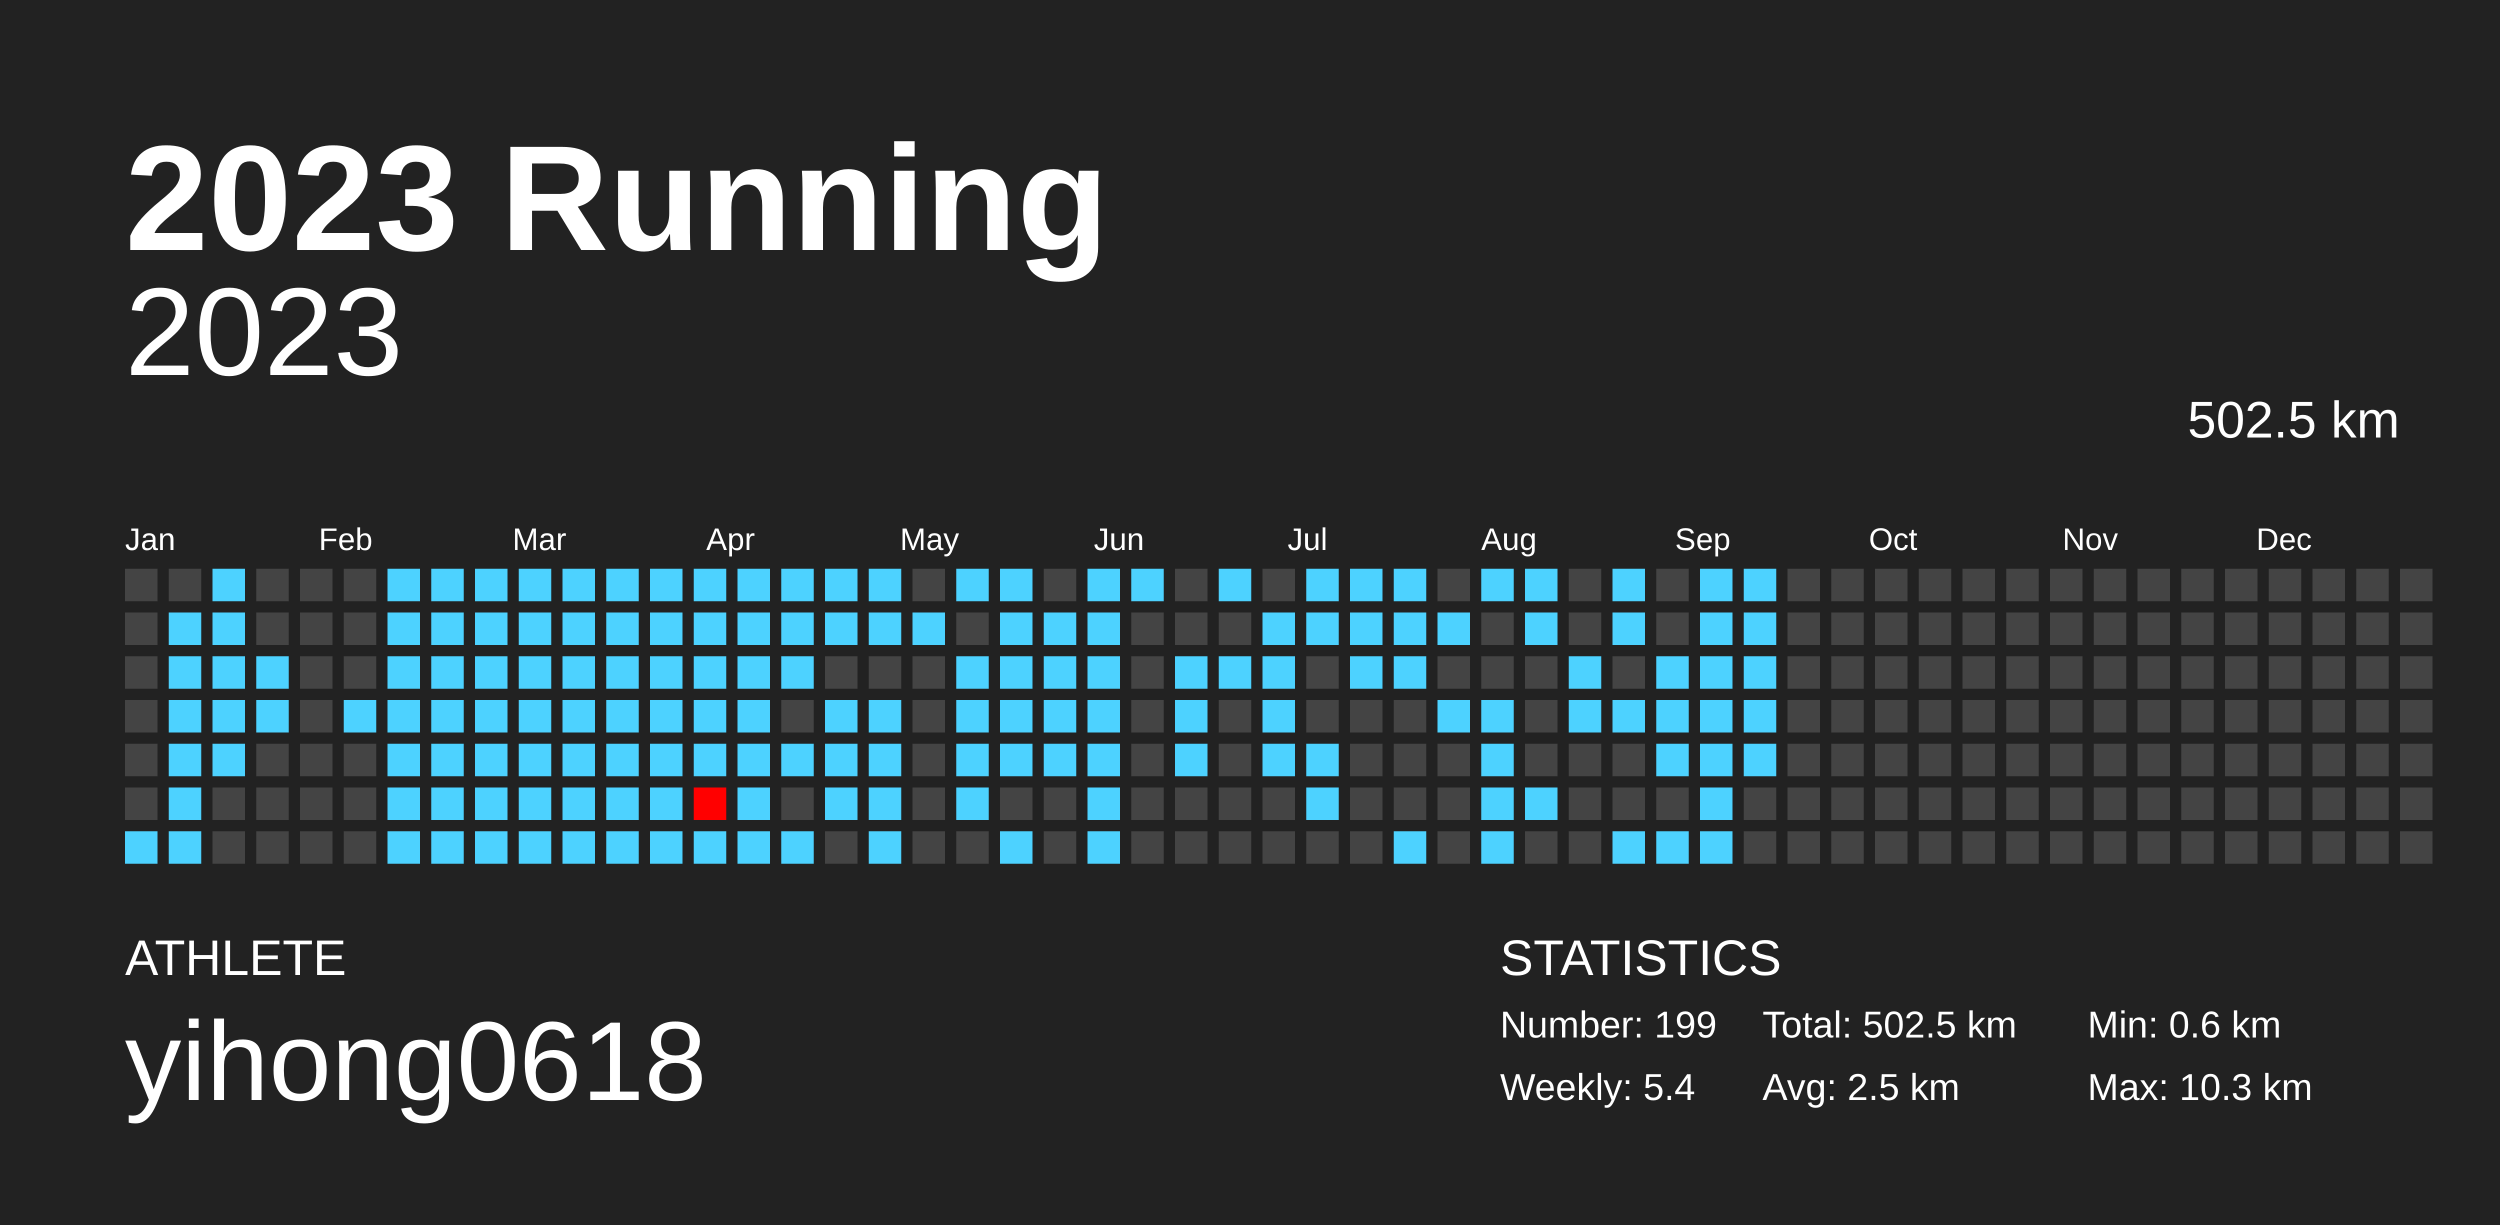
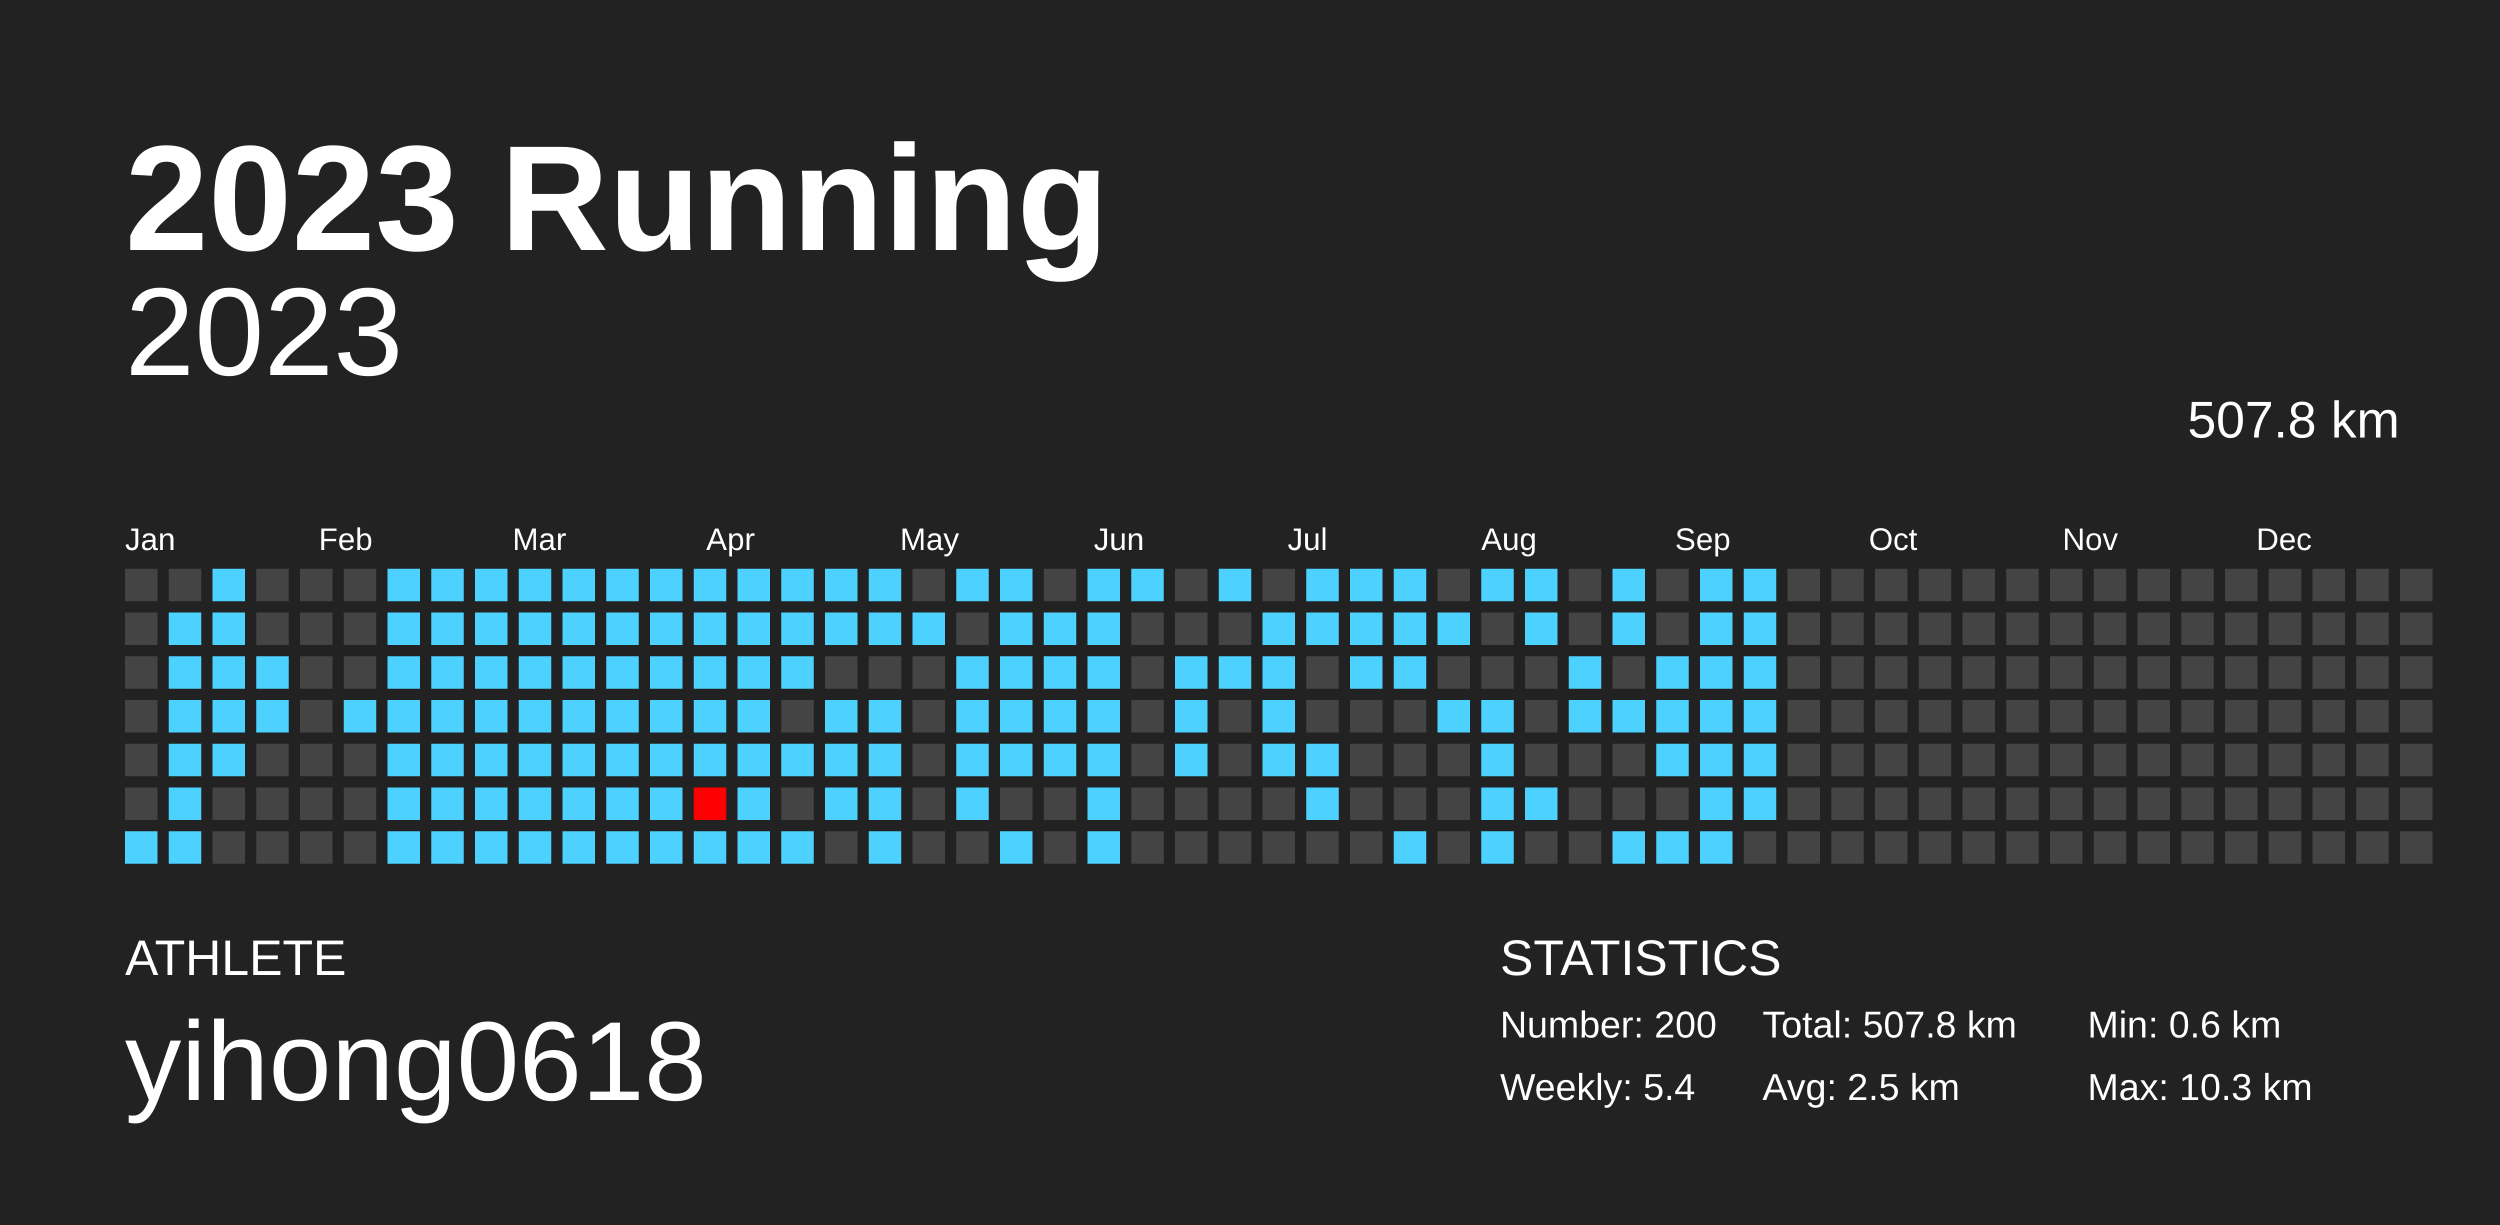
<svg xmlns="http://www.w3.org/2000/svg" baseProfile="full" height="98mm" version="1.1" viewBox="0,0,200,98" width="200mm">
  <defs />
  <rect fill="#222222" height="98" width="200" x="0" y="0" />
  <text fill="#FFFFFF" style="font-size:12px; font-family:Arial; font-weight:bold;" x="10" y="20">2023 Running</text>
  <text fill="#FFFFFF" style="font-size:4px; font-family:Arial" x="10" y="78">ATHLETE</text>
  <text fill="#FFFFFF" style="font-size:9px; font-family:Arial" x="10" y="88">yihong0618</text>
  <text fill="#FFFFFF" style="font-size:4px; font-family:Arial" x="120" y="78">STATISTICS</text>
-   <text fill="#FFFFFF" style="font-size:3px; font-family:Arial" x="120" y="83">Number: 199</text>
+   <text fill="#FFFFFF" style="font-size:3px; font-family:Arial" x="120" y="83">Number: 200</text>
  <text fill="#FFFFFF" style="font-size:3px; font-family:Arial" x="120" y="88">Weekly: 5.4</text>
-   <text fill="#FFFFFF" style="font-size:3px; font-family:Arial" x="141" y="83">Total: 502.5 km</text>
+   <text fill="#FFFFFF" style="font-size:3px; font-family:Arial" x="141" y="83">Total: 507.8 km</text>
  <text fill="#FFFFFF" style="font-size:3px; font-family:Arial" x="141" y="88">Avg: 2.5 km</text>
  <text fill="#FFFFFF" style="font-size:3px; font-family:Arial" x="167" y="83">Min: 0.6 km</text>
  <text fill="#FFFFFF" style="font-size:3px; font-family:Arial" x="167" y="88">Max: 10.3 km</text>
  <text alignment-baseline="hanging" fill="#FFFFFF" style="font-size:10.0px; font-family:Arial;" x="10" y="30">2023</text>
-   <text alignment-baseline="hanging" fill="#FFFFFF" style="font-size:4.125px; font-family:Arial;" x="175" y="35">502.5 km</text>
+   <text alignment-baseline="hanging" fill="#FFFFFF" style="font-size:4.125px; font-family:Arial;" x="175" y="35">507.8 km</text>
  <text fill="#FFFFFF" style="font-size:2.5px; font-family:Arial" x="10.0" y="44">Jan</text>
  <text fill="#FFFFFF" style="font-size:2.5px; font-family:Arial" x="25.5" y="44">Feb</text>
  <text fill="#FFFFFF" style="font-size:2.5px; font-family:Arial" x="41.0" y="44">Mar</text>
  <text fill="#FFFFFF" style="font-size:2.5px; font-family:Arial" x="56.5" y="44">Apr</text>
  <text fill="#FFFFFF" style="font-size:2.5px; font-family:Arial" x="72.0" y="44">May</text>
  <text fill="#FFFFFF" style="font-size:2.5px; font-family:Arial" x="87.5" y="44">Jun</text>
  <text fill="#FFFFFF" style="font-size:2.5px; font-family:Arial" x="103.0" y="44">Jul</text>
  <text fill="#FFFFFF" style="font-size:2.5px; font-family:Arial" x="118.5" y="44">Aug</text>
  <text fill="#FFFFFF" style="font-size:2.5px; font-family:Arial" x="134.0" y="44">Sep</text>
  <text fill="#FFFFFF" style="font-size:2.5px; font-family:Arial" x="149.5" y="44">Oct</text>
  <text fill="#FFFFFF" style="font-size:2.5px; font-family:Arial" x="165.0" y="44">Nov</text>
  <text fill="#FFFFFF" style="font-size:2.5px; font-family:Arial" x="180.5" y="44">Dec</text>
  <rect fill="#444444" height="2.6" width="2.6" x="10.0" y="45.5" />
  <rect fill="#444444" height="2.6" width="2.6" x="10.0" y="49.0" />
  <rect fill="#444444" height="2.6" width="2.6" x="10.0" y="52.5" />
  <rect fill="#444444" height="2.6" width="2.6" x="10.0" y="56.0" />
  <rect fill="#444444" height="2.6" width="2.6" x="10.0" y="59.5" />
  <rect fill="#444444" height="2.6" width="2.6" x="10.0" y="63.0" />
  <rect fill="#4dd2ff" height="2.6" width="2.6" x="10.0" y="66.5" />
  <rect fill="#444444" height="2.6" width="2.6" x="13.5" y="45.5" />
  <rect fill="#4dd2ff" height="2.6" width="2.6" x="13.5" y="49.0" />
  <rect fill="#4dd2ff" height="2.6" width="2.6" x="13.5" y="52.5" />
  <rect fill="#4dd2ff" height="2.6" width="2.6" x="13.5" y="56.0" />
  <rect fill="#4dd2ff" height="2.6" width="2.6" x="13.5" y="59.5" />
  <rect fill="#4dd2ff" height="2.6" width="2.6" x="13.5" y="63.0" />
  <rect fill="#4dd2ff" height="2.6" width="2.6" x="13.5" y="66.5" />
  <rect fill="#4dd2ff" height="2.6" width="2.6" x="17.0" y="45.5" />
  <rect fill="#4dd2ff" height="2.6" width="2.6" x="17.0" y="49.0" />
  <rect fill="#4dd2ff" height="2.6" width="2.6" x="17.0" y="52.5" />
  <rect fill="#4dd2ff" height="2.6" width="2.6" x="17.0" y="56.0" />
  <rect fill="#4dd2ff" height="2.6" width="2.6" x="17.0" y="59.5" />
  <rect fill="#444444" height="2.6" width="2.6" x="17.0" y="63.0" />
  <rect fill="#444444" height="2.6" width="2.6" x="17.0" y="66.5" />
  <rect fill="#444444" height="2.6" width="2.6" x="20.5" y="45.5" />
  <rect fill="#444444" height="2.6" width="2.6" x="20.5" y="49.0" />
  <rect fill="#4dd2ff" height="2.6" width="2.6" x="20.5" y="52.5" />
  <rect fill="#4dd2ff" height="2.6" width="2.6" x="20.5" y="56.0" />
  <rect fill="#444444" height="2.6" width="2.6" x="20.5" y="59.5" />
  <rect fill="#444444" height="2.6" width="2.6" x="20.5" y="63.0" />
  <rect fill="#444444" height="2.6" width="2.6" x="20.5" y="66.5" />
  <rect fill="#444444" height="2.6" width="2.6" x="24.0" y="45.5" />
  <rect fill="#444444" height="2.6" width="2.6" x="24.0" y="49.0" />
  <rect fill="#444444" height="2.6" width="2.6" x="24.0" y="52.5" />
  <rect fill="#444444" height="2.6" width="2.6" x="24.0" y="56.0" />
  <rect fill="#444444" height="2.6" width="2.6" x="24.0" y="59.5" />
  <rect fill="#444444" height="2.6" width="2.6" x="24.0" y="63.0" />
  <rect fill="#444444" height="2.6" width="2.6" x="24.0" y="66.5" />
  <rect fill="#444444" height="2.6" width="2.6" x="27.5" y="45.5" />
  <rect fill="#444444" height="2.6" width="2.6" x="27.5" y="49.0" />
  <rect fill="#444444" height="2.6" width="2.6" x="27.5" y="52.5" />
  <rect fill="#4dd2ff" height="2.6" width="2.6" x="27.5" y="56.0" />
  <rect fill="#444444" height="2.6" width="2.6" x="27.5" y="59.5" />
  <rect fill="#444444" height="2.6" width="2.6" x="27.5" y="63.0" />
  <rect fill="#444444" height="2.6" width="2.6" x="27.5" y="66.5" />
  <rect fill="#4dd2ff" height="2.6" width="2.6" x="31.0" y="45.5" />
  <rect fill="#4dd2ff" height="2.6" width="2.6" x="31.0" y="49.0" />
  <rect fill="#4dd2ff" height="2.6" width="2.6" x="31.0" y="52.5" />
  <rect fill="#4dd2ff" height="2.6" width="2.6" x="31.0" y="56.0" />
  <rect fill="#4dd2ff" height="2.6" width="2.6" x="31.0" y="59.5" />
  <rect fill="#4dd2ff" height="2.6" width="2.6" x="31.0" y="63.0" />
  <rect fill="#4dd2ff" height="2.6" width="2.6" x="31.0" y="66.5" />
  <rect fill="#4dd2ff" height="2.6" width="2.6" x="34.5" y="45.5" />
  <rect fill="#4dd2ff" height="2.6" width="2.6" x="34.5" y="49.0" />
  <rect fill="#4dd2ff" height="2.6" width="2.6" x="34.5" y="52.5" />
  <rect fill="#4dd2ff" height="2.6" width="2.6" x="34.5" y="56.0" />
  <rect fill="#4dd2ff" height="2.6" width="2.6" x="34.5" y="59.5" />
  <rect fill="#4dd2ff" height="2.6" width="2.6" x="34.5" y="63.0" />
  <rect fill="#4dd2ff" height="2.6" width="2.6" x="34.5" y="66.5" />
  <rect fill="#4dd2ff" height="2.6" width="2.6" x="38.0" y="45.5" />
  <rect fill="#4dd2ff" height="2.6" width="2.6" x="38.0" y="49.0" />
  <rect fill="#4dd2ff" height="2.6" width="2.6" x="38.0" y="52.5" />
  <rect fill="#4dd2ff" height="2.6" width="2.6" x="38.0" y="56.0" />
  <rect fill="#4dd2ff" height="2.6" width="2.6" x="38.0" y="59.5" />
  <rect fill="#4dd2ff" height="2.6" width="2.6" x="38.0" y="63.0" />
  <rect fill="#4dd2ff" height="2.6" width="2.6" x="38.0" y="66.5" />
  <rect fill="#4dd2ff" height="2.6" width="2.6" x="41.5" y="45.5" />
  <rect fill="#4dd2ff" height="2.6" width="2.6" x="41.5" y="49.0" />
  <rect fill="#4dd2ff" height="2.6" width="2.6" x="41.5" y="52.5" />
  <rect fill="#4dd2ff" height="2.6" width="2.6" x="41.5" y="56.0" />
  <rect fill="#4dd2ff" height="2.6" width="2.6" x="41.5" y="59.5" />
  <rect fill="#4dd2ff" height="2.6" width="2.6" x="41.5" y="63.0" />
  <rect fill="#4dd2ff" height="2.6" width="2.6" x="41.5" y="66.5" />
  <rect fill="#4dd2ff" height="2.6" width="2.6" x="45.0" y="45.5" />
  <rect fill="#4dd2ff" height="2.6" width="2.6" x="45.0" y="49.0" />
  <rect fill="#4dd2ff" height="2.6" width="2.6" x="45.0" y="52.5" />
  <rect fill="#4dd2ff" height="2.6" width="2.6" x="45.0" y="56.0" />
  <rect fill="#4dd2ff" height="2.6" width="2.6" x="45.0" y="59.5" />
  <rect fill="#4dd2ff" height="2.6" width="2.6" x="45.0" y="63.0" />
  <rect fill="#4dd2ff" height="2.6" width="2.6" x="45.0" y="66.5" />
  <rect fill="#4dd2ff" height="2.6" width="2.6" x="48.5" y="45.5" />
  <rect fill="#4dd2ff" height="2.6" width="2.6" x="48.5" y="49.0" />
  <rect fill="#4dd2ff" height="2.6" width="2.6" x="48.5" y="52.5" />
  <rect fill="#4dd2ff" height="2.6" width="2.6" x="48.5" y="56.0" />
  <rect fill="#4dd2ff" height="2.6" width="2.6" x="48.5" y="59.5" />
  <rect fill="#4dd2ff" height="2.6" width="2.6" x="48.5" y="63.0" />
  <rect fill="#4dd2ff" height="2.6" width="2.6" x="48.5" y="66.5" />
  <rect fill="#4dd2ff" height="2.6" width="2.6" x="52.0" y="45.5" />
  <rect fill="#4dd2ff" height="2.6" width="2.6" x="52.0" y="49.0" />
  <rect fill="#4dd2ff" height="2.6" width="2.6" x="52.0" y="52.5" />
  <rect fill="#4dd2ff" height="2.6" width="2.6" x="52.0" y="56.0" />
  <rect fill="#4dd2ff" height="2.6" width="2.6" x="52.0" y="59.5" />
  <rect fill="#4dd2ff" height="2.6" width="2.6" x="52.0" y="63.0" />
  <rect fill="#4dd2ff" height="2.6" width="2.6" x="52.0" y="66.5" />
  <rect fill="#4dd2ff" height="2.6" width="2.6" x="55.5" y="45.5" />
  <rect fill="#4dd2ff" height="2.6" width="2.6" x="55.5" y="49.0" />
  <rect fill="#4dd2ff" height="2.6" width="2.6" x="55.5" y="52.5" />
  <rect fill="#4dd2ff" height="2.6" width="2.6" x="55.5" y="56.0" />
  <rect fill="#4dd2ff" height="2.6" width="2.6" x="55.5" y="59.5" />
  <rect fill="#ff0000" height="2.6" width="2.6" x="55.5" y="63.0" />
  <rect fill="#4dd2ff" height="2.6" width="2.6" x="55.5" y="66.5" />
  <rect fill="#4dd2ff" height="2.6" width="2.6" x="59.0" y="45.5" />
  <rect fill="#4dd2ff" height="2.6" width="2.6" x="59.0" y="49.0" />
  <rect fill="#4dd2ff" height="2.6" width="2.6" x="59.0" y="52.5" />
  <rect fill="#4dd2ff" height="2.6" width="2.6" x="59.0" y="56.0" />
  <rect fill="#4dd2ff" height="2.6" width="2.6" x="59.0" y="59.5" />
  <rect fill="#4dd2ff" height="2.6" width="2.6" x="59.0" y="63.0" />
  <rect fill="#4dd2ff" height="2.6" width="2.6" x="59.0" y="66.5" />
  <rect fill="#4dd2ff" height="2.6" width="2.6" x="62.5" y="45.5" />
  <rect fill="#4dd2ff" height="2.6" width="2.6" x="62.5" y="49.0" />
  <rect fill="#4dd2ff" height="2.6" width="2.6" x="62.5" y="52.5" />
  <rect fill="#444444" height="2.6" width="2.6" x="62.5" y="56.0" />
  <rect fill="#4dd2ff" height="2.6" width="2.6" x="62.5" y="59.5" />
  <rect fill="#444444" height="2.6" width="2.6" x="62.5" y="63.0" />
  <rect fill="#4dd2ff" height="2.6" width="2.6" x="62.5" y="66.5" />
  <rect fill="#4dd2ff" height="2.6" width="2.6" x="66.0" y="45.5" />
  <rect fill="#4dd2ff" height="2.6" width="2.6" x="66.0" y="49.0" />
  <rect fill="#444444" height="2.6" width="2.6" x="66.0" y="52.5" />
  <rect fill="#4dd2ff" height="2.6" width="2.6" x="66.0" y="56.0" />
  <rect fill="#4dd2ff" height="2.6" width="2.6" x="66.0" y="59.5" />
  <rect fill="#4dd2ff" height="2.6" width="2.6" x="66.0" y="63.0" />
  <rect fill="#444444" height="2.6" width="2.6" x="66.0" y="66.5" />
  <rect fill="#4dd2ff" height="2.6" width="2.6" x="69.5" y="45.5" />
  <rect fill="#4dd2ff" height="2.6" width="2.6" x="69.5" y="49.0" />
  <rect fill="#444444" height="2.6" width="2.6" x="69.5" y="52.5" />
  <rect fill="#4dd2ff" height="2.6" width="2.6" x="69.5" y="56.0" />
  <rect fill="#4dd2ff" height="2.6" width="2.6" x="69.5" y="59.5" />
  <rect fill="#4dd2ff" height="2.6" width="2.6" x="69.5" y="63.0" />
  <rect fill="#4dd2ff" height="2.6" width="2.6" x="69.5" y="66.5" />
  <rect fill="#444444" height="2.6" width="2.6" x="73.0" y="45.5" />
  <rect fill="#4dd2ff" height="2.6" width="2.6" x="73.0" y="49.0" />
  <rect fill="#444444" height="2.6" width="2.6" x="73.0" y="52.5" />
  <rect fill="#444444" height="2.6" width="2.6" x="73.0" y="56.0" />
  <rect fill="#444444" height="2.6" width="2.6" x="73.0" y="59.5" />
  <rect fill="#444444" height="2.6" width="2.6" x="73.0" y="63.0" />
  <rect fill="#444444" height="2.6" width="2.6" x="73.0" y="66.5" />
  <rect fill="#4dd2ff" height="2.6" width="2.6" x="76.5" y="45.5" />
  <rect fill="#444444" height="2.6" width="2.6" x="76.5" y="49.0" />
  <rect fill="#4dd2ff" height="2.6" width="2.6" x="76.5" y="52.5" />
  <rect fill="#4dd2ff" height="2.6" width="2.6" x="76.5" y="56.0" />
  <rect fill="#4dd2ff" height="2.6" width="2.6" x="76.5" y="59.5" />
  <rect fill="#4dd2ff" height="2.6" width="2.6" x="76.5" y="63.0" />
  <rect fill="#444444" height="2.6" width="2.6" x="76.5" y="66.5" />
  <rect fill="#4dd2ff" height="2.6" width="2.6" x="80.0" y="45.5" />
  <rect fill="#4dd2ff" height="2.6" width="2.6" x="80.0" y="49.0" />
  <rect fill="#4dd2ff" height="2.6" width="2.6" x="80.0" y="52.5" />
  <rect fill="#4dd2ff" height="2.6" width="2.6" x="80.0" y="56.0" />
  <rect fill="#4dd2ff" height="2.6" width="2.6" x="80.0" y="59.5" />
  <rect fill="#444444" height="2.6" width="2.6" x="80.0" y="63.0" />
  <rect fill="#4dd2ff" height="2.6" width="2.6" x="80.0" y="66.5" />
  <rect fill="#444444" height="2.6" width="2.6" x="83.5" y="45.5" />
  <rect fill="#4dd2ff" height="2.6" width="2.6" x="83.5" y="49.0" />
  <rect fill="#4dd2ff" height="2.6" width="2.6" x="83.5" y="52.5" />
  <rect fill="#4dd2ff" height="2.6" width="2.6" x="83.5" y="56.0" />
  <rect fill="#4dd2ff" height="2.6" width="2.6" x="83.5" y="59.5" />
  <rect fill="#444444" height="2.6" width="2.6" x="83.5" y="63.0" />
  <rect fill="#444444" height="2.6" width="2.6" x="83.5" y="66.5" />
  <rect fill="#4dd2ff" height="2.6" width="2.6" x="87.0" y="45.5" />
  <rect fill="#4dd2ff" height="2.6" width="2.6" x="87.0" y="49.0" />
  <rect fill="#4dd2ff" height="2.6" width="2.6" x="87.0" y="52.5" />
  <rect fill="#4dd2ff" height="2.6" width="2.6" x="87.0" y="56.0" />
  <rect fill="#4dd2ff" height="2.6" width="2.6" x="87.0" y="59.5" />
  <rect fill="#4dd2ff" height="2.6" width="2.6" x="87.0" y="63.0" />
  <rect fill="#4dd2ff" height="2.6" width="2.6" x="87.0" y="66.5" />
  <rect fill="#4dd2ff" height="2.6" width="2.6" x="90.5" y="45.5" />
  <rect fill="#444444" height="2.6" width="2.6" x="90.5" y="49.0" />
  <rect fill="#444444" height="2.6" width="2.6" x="90.5" y="52.5" />
  <rect fill="#444444" height="2.6" width="2.6" x="90.5" y="56.0" />
  <rect fill="#444444" height="2.6" width="2.6" x="90.5" y="59.5" />
  <rect fill="#444444" height="2.6" width="2.6" x="90.5" y="63.0" />
  <rect fill="#444444" height="2.6" width="2.6" x="90.5" y="66.5" />
  <rect fill="#444444" height="2.6" width="2.6" x="94.0" y="45.5" />
  <rect fill="#444444" height="2.6" width="2.6" x="94.0" y="49.0" />
  <rect fill="#4dd2ff" height="2.6" width="2.6" x="94.0" y="52.5" />
  <rect fill="#4dd2ff" height="2.6" width="2.6" x="94.0" y="56.0" />
  <rect fill="#4dd2ff" height="2.6" width="2.6" x="94.0" y="59.5" />
  <rect fill="#444444" height="2.6" width="2.6" x="94.0" y="63.0" />
  <rect fill="#444444" height="2.6" width="2.6" x="94.0" y="66.5" />
  <rect fill="#4dd2ff" height="2.6" width="2.6" x="97.5" y="45.5" />
  <rect fill="#444444" height="2.6" width="2.6" x="97.5" y="49.0" />
  <rect fill="#4dd2ff" height="2.6" width="2.6" x="97.5" y="52.5" />
  <rect fill="#444444" height="2.6" width="2.6" x="97.5" y="56.0" />
  <rect fill="#444444" height="2.6" width="2.6" x="97.5" y="59.5" />
  <rect fill="#444444" height="2.6" width="2.6" x="97.5" y="63.0" />
  <rect fill="#444444" height="2.6" width="2.6" x="97.5" y="66.5" />
  <rect fill="#444444" height="2.6" width="2.6" x="101.0" y="45.5" />
  <rect fill="#4dd2ff" height="2.6" width="2.6" x="101.0" y="49.0" />
  <rect fill="#4dd2ff" height="2.6" width="2.6" x="101.0" y="52.5" />
  <rect fill="#4dd2ff" height="2.6" width="2.6" x="101.0" y="56.0" />
  <rect fill="#4dd2ff" height="2.6" width="2.6" x="101.0" y="59.5" />
  <rect fill="#444444" height="2.6" width="2.6" x="101.0" y="63.0" />
  <rect fill="#444444" height="2.6" width="2.6" x="101.0" y="66.5" />
  <rect fill="#4dd2ff" height="2.6" width="2.6" x="104.5" y="45.5" />
  <rect fill="#4dd2ff" height="2.6" width="2.6" x="104.5" y="49.0" />
  <rect fill="#444444" height="2.6" width="2.6" x="104.5" y="52.5" />
  <rect fill="#444444" height="2.6" width="2.6" x="104.5" y="56.0" />
  <rect fill="#4dd2ff" height="2.6" width="2.6" x="104.5" y="59.5" />
  <rect fill="#4dd2ff" height="2.6" width="2.6" x="104.5" y="63.0" />
  <rect fill="#444444" height="2.6" width="2.6" x="104.5" y="66.5" />
  <rect fill="#4dd2ff" height="2.6" width="2.6" x="108.0" y="45.5" />
  <rect fill="#4dd2ff" height="2.6" width="2.6" x="108.0" y="49.0" />
  <rect fill="#4dd2ff" height="2.6" width="2.6" x="108.0" y="52.5" />
  <rect fill="#444444" height="2.6" width="2.6" x="108.0" y="56.0" />
  <rect fill="#444444" height="2.6" width="2.6" x="108.0" y="59.5" />
  <rect fill="#444444" height="2.6" width="2.6" x="108.0" y="63.0" />
  <rect fill="#444444" height="2.6" width="2.6" x="108.0" y="66.5" />
  <rect fill="#4dd2ff" height="2.6" width="2.6" x="111.5" y="45.5" />
  <rect fill="#4dd2ff" height="2.6" width="2.6" x="111.5" y="49.0" />
  <rect fill="#4dd2ff" height="2.6" width="2.6" x="111.5" y="52.5" />
  <rect fill="#444444" height="2.6" width="2.6" x="111.5" y="56.0" />
  <rect fill="#444444" height="2.6" width="2.6" x="111.5" y="59.5" />
  <rect fill="#444444" height="2.6" width="2.6" x="111.5" y="63.0" />
  <rect fill="#4dd2ff" height="2.6" width="2.6" x="111.5" y="66.5" />
  <rect fill="#444444" height="2.6" width="2.6" x="115.0" y="45.5" />
  <rect fill="#4dd2ff" height="2.6" width="2.6" x="115.0" y="49.0" />
  <rect fill="#444444" height="2.6" width="2.6" x="115.0" y="52.5" />
  <rect fill="#4dd2ff" height="2.6" width="2.6" x="115.0" y="56.0" />
  <rect fill="#444444" height="2.6" width="2.6" x="115.0" y="59.5" />
  <rect fill="#444444" height="2.6" width="2.6" x="115.0" y="63.0" />
  <rect fill="#444444" height="2.6" width="2.6" x="115.0" y="66.5" />
  <rect fill="#4dd2ff" height="2.6" width="2.6" x="118.5" y="45.5" />
  <rect fill="#444444" height="2.6" width="2.6" x="118.5" y="49.0" />
  <rect fill="#444444" height="2.6" width="2.6" x="118.5" y="52.5" />
  <rect fill="#4dd2ff" height="2.6" width="2.6" x="118.5" y="56.0" />
  <rect fill="#4dd2ff" height="2.6" width="2.6" x="118.5" y="59.5" />
  <rect fill="#4dd2ff" height="2.6" width="2.6" x="118.5" y="63.0" />
  <rect fill="#4dd2ff" height="2.6" width="2.6" x="118.5" y="66.5" />
  <rect fill="#4dd2ff" height="2.6" width="2.6" x="122.0" y="45.5" />
  <rect fill="#4dd2ff" height="2.6" width="2.6" x="122.0" y="49.0" />
  <rect fill="#444444" height="2.6" width="2.6" x="122.0" y="52.5" />
  <rect fill="#444444" height="2.6" width="2.6" x="122.0" y="56.0" />
  <rect fill="#444444" height="2.6" width="2.6" x="122.0" y="59.5" />
  <rect fill="#4dd2ff" height="2.6" width="2.6" x="122.0" y="63.0" />
  <rect fill="#444444" height="2.6" width="2.6" x="122.0" y="66.5" />
  <rect fill="#444444" height="2.6" width="2.6" x="125.5" y="45.5" />
  <rect fill="#444444" height="2.6" width="2.6" x="125.5" y="49.0" />
  <rect fill="#4dd2ff" height="2.6" width="2.6" x="125.5" y="52.5" />
  <rect fill="#4dd2ff" height="2.6" width="2.6" x="125.5" y="56.0" />
  <rect fill="#444444" height="2.6" width="2.6" x="125.5" y="59.5" />
  <rect fill="#444444" height="2.6" width="2.6" x="125.5" y="63.0" />
  <rect fill="#444444" height="2.6" width="2.6" x="125.5" y="66.5" />
  <rect fill="#4dd2ff" height="2.6" width="2.6" x="129.0" y="45.5" />
  <rect fill="#4dd2ff" height="2.6" width="2.6" x="129.0" y="49.0" />
  <rect fill="#444444" height="2.6" width="2.6" x="129.0" y="52.5" />
  <rect fill="#4dd2ff" height="2.6" width="2.6" x="129.0" y="56.0" />
  <rect fill="#444444" height="2.6" width="2.6" x="129.0" y="59.5" />
  <rect fill="#444444" height="2.6" width="2.6" x="129.0" y="63.0" />
  <rect fill="#4dd2ff" height="2.6" width="2.6" x="129.0" y="66.5" />
  <rect fill="#444444" height="2.6" width="2.6" x="132.5" y="45.5" />
  <rect fill="#444444" height="2.6" width="2.6" x="132.5" y="49.0" />
  <rect fill="#4dd2ff" height="2.6" width="2.6" x="132.5" y="52.5" />
  <rect fill="#4dd2ff" height="2.6" width="2.6" x="132.5" y="56.0" />
  <rect fill="#4dd2ff" height="2.6" width="2.6" x="132.5" y="59.5" />
  <rect fill="#444444" height="2.6" width="2.6" x="132.5" y="63.0" />
  <rect fill="#4dd2ff" height="2.6" width="2.6" x="132.5" y="66.5" />
  <rect fill="#4dd2ff" height="2.6" width="2.6" x="136.0" y="45.5" />
  <rect fill="#4dd2ff" height="2.6" width="2.6" x="136.0" y="49.0" />
  <rect fill="#4dd2ff" height="2.6" width="2.6" x="136.0" y="52.5" />
  <rect fill="#4dd2ff" height="2.6" width="2.6" x="136.0" y="56.0" />
  <rect fill="#4dd2ff" height="2.6" width="2.6" x="136.0" y="59.5" />
  <rect fill="#4dd2ff" height="2.6" width="2.6" x="136.0" y="63.0" />
  <rect fill="#4dd2ff" height="2.6" width="2.6" x="136.0" y="66.5" />
  <rect fill="#4dd2ff" height="2.6" width="2.6" x="139.5" y="45.5" />
  <rect fill="#4dd2ff" height="2.6" width="2.6" x="139.5" y="49.0" />
  <rect fill="#4dd2ff" height="2.6" width="2.6" x="139.5" y="52.5" />
  <rect fill="#4dd2ff" height="2.6" width="2.6" x="139.5" y="56.0" />
  <rect fill="#4dd2ff" height="2.6" width="2.6" x="139.5" y="59.5" />
-   <rect fill="#444444" height="2.6" width="2.6" x="139.5" y="63.0" />
+   <rect fill="#4dd2ff" height="2.6" width="2.6" x="139.5" y="63.0" />
  <rect fill="#444444" height="2.6" width="2.6" x="139.5" y="66.5" />
  <rect fill="#444444" height="2.6" width="2.6" x="143.0" y="45.5" />
  <rect fill="#444444" height="2.6" width="2.6" x="143.0" y="49.0" />
  <rect fill="#444444" height="2.6" width="2.6" x="143.0" y="52.5" />
  <rect fill="#444444" height="2.6" width="2.6" x="143.0" y="56.0" />
  <rect fill="#444444" height="2.6" width="2.6" x="143.0" y="59.5" />
  <rect fill="#444444" height="2.6" width="2.6" x="143.0" y="63.0" />
  <rect fill="#444444" height="2.6" width="2.6" x="143.0" y="66.5" />
  <rect fill="#444444" height="2.6" width="2.6" x="146.5" y="45.5" />
  <rect fill="#444444" height="2.6" width="2.6" x="146.5" y="49.0" />
  <rect fill="#444444" height="2.6" width="2.6" x="146.5" y="52.5" />
  <rect fill="#444444" height="2.6" width="2.6" x="146.5" y="56.0" />
  <rect fill="#444444" height="2.6" width="2.6" x="146.5" y="59.5" />
  <rect fill="#444444" height="2.6" width="2.6" x="146.5" y="63.0" />
  <rect fill="#444444" height="2.6" width="2.6" x="146.5" y="66.5" />
  <rect fill="#444444" height="2.6" width="2.6" x="150.0" y="45.5" />
  <rect fill="#444444" height="2.6" width="2.6" x="150.0" y="49.0" />
  <rect fill="#444444" height="2.6" width="2.6" x="150.0" y="52.5" />
  <rect fill="#444444" height="2.6" width="2.6" x="150.0" y="56.0" />
  <rect fill="#444444" height="2.6" width="2.6" x="150.0" y="59.5" />
  <rect fill="#444444" height="2.6" width="2.6" x="150.0" y="63.0" />
  <rect fill="#444444" height="2.6" width="2.6" x="150.0" y="66.5" />
  <rect fill="#444444" height="2.6" width="2.6" x="153.5" y="45.5" />
  <rect fill="#444444" height="2.6" width="2.6" x="153.5" y="49.0" />
  <rect fill="#444444" height="2.6" width="2.6" x="153.5" y="52.5" />
  <rect fill="#444444" height="2.6" width="2.6" x="153.5" y="56.0" />
  <rect fill="#444444" height="2.6" width="2.6" x="153.5" y="59.5" />
  <rect fill="#444444" height="2.6" width="2.6" x="153.5" y="63.0" />
  <rect fill="#444444" height="2.6" width="2.6" x="153.5" y="66.5" />
  <rect fill="#444444" height="2.6" width="2.6" x="157.0" y="45.5" />
  <rect fill="#444444" height="2.6" width="2.6" x="157.0" y="49.0" />
  <rect fill="#444444" height="2.6" width="2.6" x="157.0" y="52.5" />
  <rect fill="#444444" height="2.6" width="2.6" x="157.0" y="56.0" />
  <rect fill="#444444" height="2.6" width="2.6" x="157.0" y="59.5" />
  <rect fill="#444444" height="2.6" width="2.6" x="157.0" y="63.0" />
  <rect fill="#444444" height="2.6" width="2.6" x="157.0" y="66.5" />
  <rect fill="#444444" height="2.6" width="2.6" x="160.5" y="45.5" />
  <rect fill="#444444" height="2.6" width="2.6" x="160.5" y="49.0" />
  <rect fill="#444444" height="2.6" width="2.6" x="160.5" y="52.5" />
  <rect fill="#444444" height="2.6" width="2.6" x="160.5" y="56.0" />
  <rect fill="#444444" height="2.6" width="2.6" x="160.5" y="59.5" />
  <rect fill="#444444" height="2.6" width="2.6" x="160.5" y="63.0" />
  <rect fill="#444444" height="2.6" width="2.6" x="160.5" y="66.5" />
  <rect fill="#444444" height="2.6" width="2.6" x="164.0" y="45.5" />
  <rect fill="#444444" height="2.6" width="2.6" x="164.0" y="49.0" />
  <rect fill="#444444" height="2.6" width="2.6" x="164.0" y="52.5" />
  <rect fill="#444444" height="2.6" width="2.6" x="164.0" y="56.0" />
  <rect fill="#444444" height="2.6" width="2.6" x="164.0" y="59.5" />
  <rect fill="#444444" height="2.6" width="2.6" x="164.0" y="63.0" />
  <rect fill="#444444" height="2.6" width="2.6" x="164.0" y="66.5" />
  <rect fill="#444444" height="2.6" width="2.6" x="167.5" y="45.5" />
  <rect fill="#444444" height="2.6" width="2.6" x="167.5" y="49.0" />
  <rect fill="#444444" height="2.6" width="2.6" x="167.5" y="52.5" />
  <rect fill="#444444" height="2.6" width="2.6" x="167.5" y="56.0" />
  <rect fill="#444444" height="2.6" width="2.6" x="167.5" y="59.5" />
  <rect fill="#444444" height="2.6" width="2.6" x="167.5" y="63.0" />
  <rect fill="#444444" height="2.6" width="2.6" x="167.5" y="66.5" />
  <rect fill="#444444" height="2.6" width="2.6" x="171.0" y="45.5" />
  <rect fill="#444444" height="2.6" width="2.6" x="171.0" y="49.0" />
  <rect fill="#444444" height="2.6" width="2.6" x="171.0" y="52.5" />
  <rect fill="#444444" height="2.6" width="2.6" x="171.0" y="56.0" />
  <rect fill="#444444" height="2.6" width="2.6" x="171.0" y="59.5" />
  <rect fill="#444444" height="2.6" width="2.6" x="171.0" y="63.0" />
  <rect fill="#444444" height="2.6" width="2.6" x="171.0" y="66.5" />
  <rect fill="#444444" height="2.6" width="2.6" x="174.5" y="45.5" />
  <rect fill="#444444" height="2.6" width="2.6" x="174.5" y="49.0" />
  <rect fill="#444444" height="2.6" width="2.6" x="174.5" y="52.5" />
  <rect fill="#444444" height="2.6" width="2.6" x="174.5" y="56.0" />
  <rect fill="#444444" height="2.6" width="2.6" x="174.5" y="59.5" />
  <rect fill="#444444" height="2.6" width="2.6" x="174.5" y="63.0" />
  <rect fill="#444444" height="2.6" width="2.6" x="174.5" y="66.5" />
  <rect fill="#444444" height="2.6" width="2.6" x="178.0" y="45.5" />
  <rect fill="#444444" height="2.6" width="2.6" x="178.0" y="49.0" />
  <rect fill="#444444" height="2.6" width="2.6" x="178.0" y="52.5" />
  <rect fill="#444444" height="2.6" width="2.6" x="178.0" y="56.0" />
  <rect fill="#444444" height="2.6" width="2.6" x="178.0" y="59.5" />
  <rect fill="#444444" height="2.6" width="2.6" x="178.0" y="63.0" />
  <rect fill="#444444" height="2.6" width="2.6" x="178.0" y="66.5" />
  <rect fill="#444444" height="2.6" width="2.6" x="181.5" y="45.5" />
  <rect fill="#444444" height="2.6" width="2.6" x="181.5" y="49.0" />
  <rect fill="#444444" height="2.6" width="2.6" x="181.5" y="52.5" />
  <rect fill="#444444" height="2.6" width="2.6" x="181.5" y="56.0" />
  <rect fill="#444444" height="2.6" width="2.6" x="181.5" y="59.5" />
  <rect fill="#444444" height="2.6" width="2.6" x="181.5" y="63.0" />
  <rect fill="#444444" height="2.6" width="2.6" x="181.5" y="66.5" />
  <rect fill="#444444" height="2.6" width="2.6" x="185.0" y="45.5" />
  <rect fill="#444444" height="2.6" width="2.6" x="185.0" y="49.0" />
  <rect fill="#444444" height="2.6" width="2.6" x="185.0" y="52.5" />
  <rect fill="#444444" height="2.6" width="2.6" x="185.0" y="56.0" />
  <rect fill="#444444" height="2.6" width="2.6" x="185.0" y="59.5" />
  <rect fill="#444444" height="2.6" width="2.6" x="185.0" y="63.0" />
  <rect fill="#444444" height="2.6" width="2.6" x="185.0" y="66.5" />
  <rect fill="#444444" height="2.6" width="2.6" x="188.5" y="45.5" />
  <rect fill="#444444" height="2.6" width="2.6" x="188.5" y="49.0" />
  <rect fill="#444444" height="2.6" width="2.6" x="188.5" y="52.5" />
  <rect fill="#444444" height="2.6" width="2.6" x="188.5" y="56.0" />
  <rect fill="#444444" height="2.6" width="2.6" x="188.5" y="59.5" />
  <rect fill="#444444" height="2.6" width="2.6" x="188.5" y="63.0" />
  <rect fill="#444444" height="2.6" width="2.6" x="188.5" y="66.5" />
  <rect fill="#444444" height="2.6" width="2.6" x="192.0" y="45.5" />
  <rect fill="#444444" height="2.6" width="2.6" x="192.0" y="49.0" />
  <rect fill="#444444" height="2.6" width="2.6" x="192.0" y="52.5" />
  <rect fill="#444444" height="2.6" width="2.6" x="192.0" y="56.0" />
  <rect fill="#444444" height="2.6" width="2.6" x="192.0" y="59.5" />
  <rect fill="#444444" height="2.6" width="2.6" x="192.0" y="63.0" />
  <rect fill="#444444" height="2.6" width="2.6" x="192.0" y="66.5" />
</svg>
